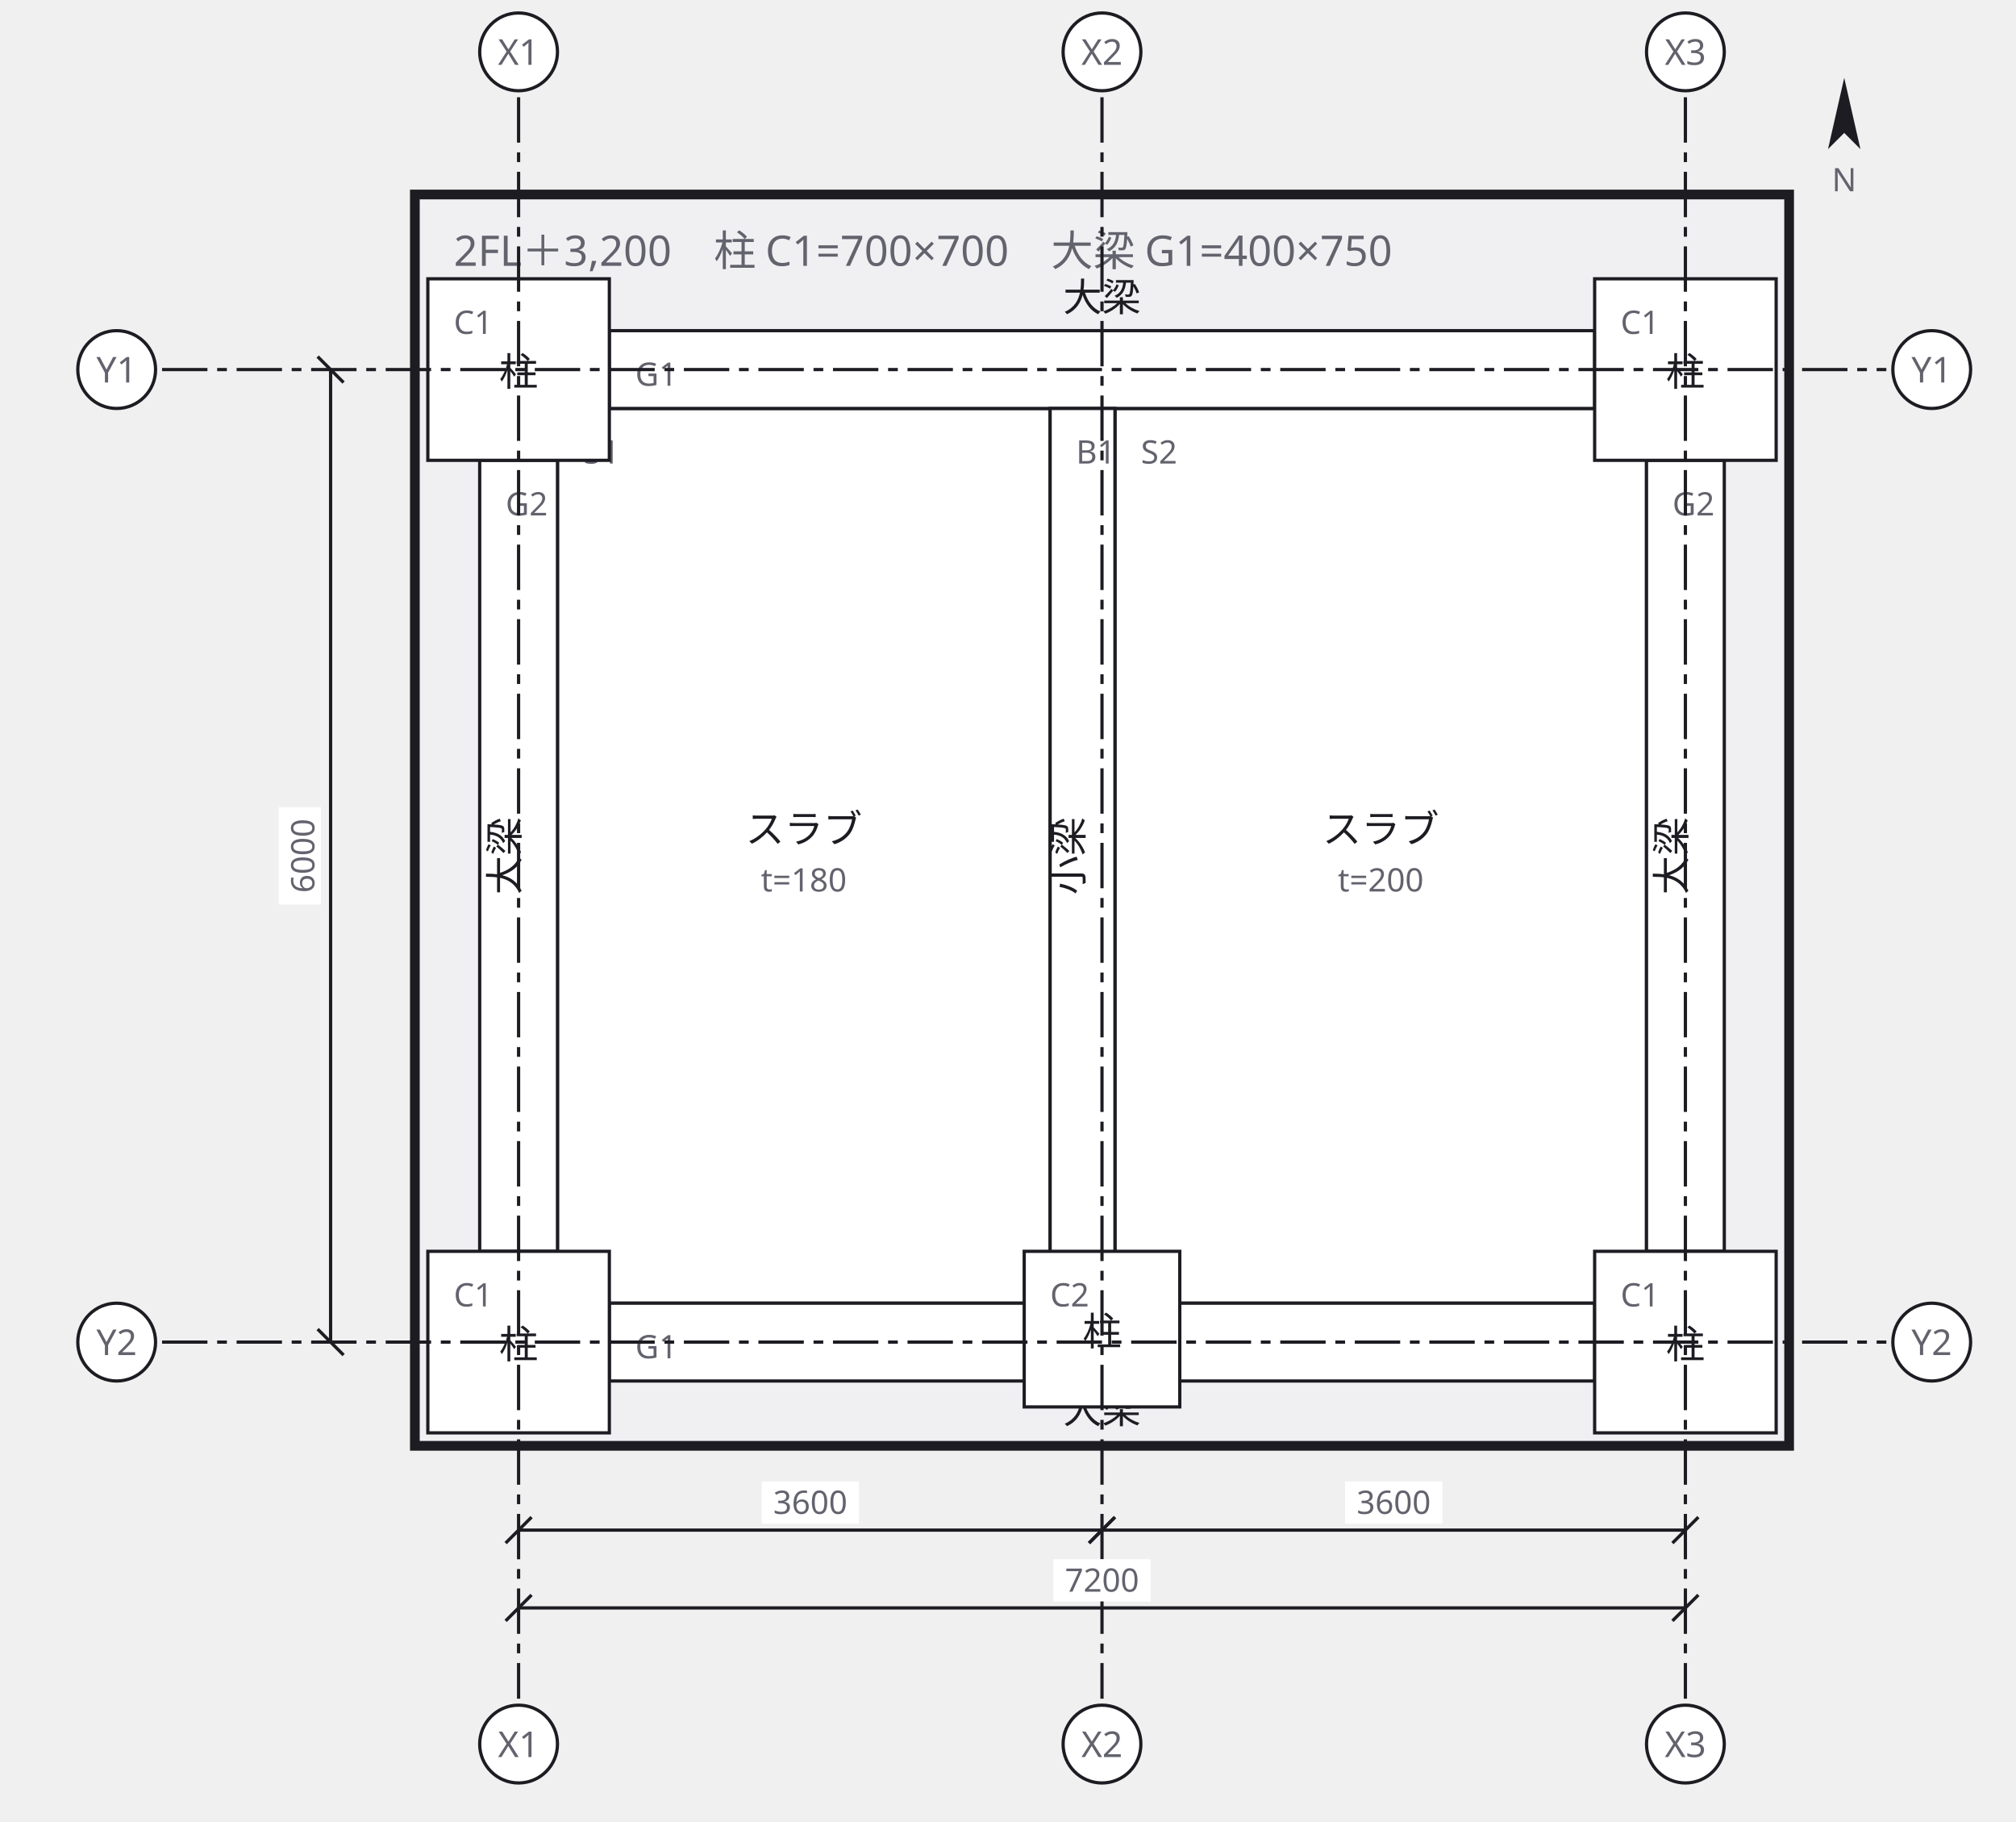
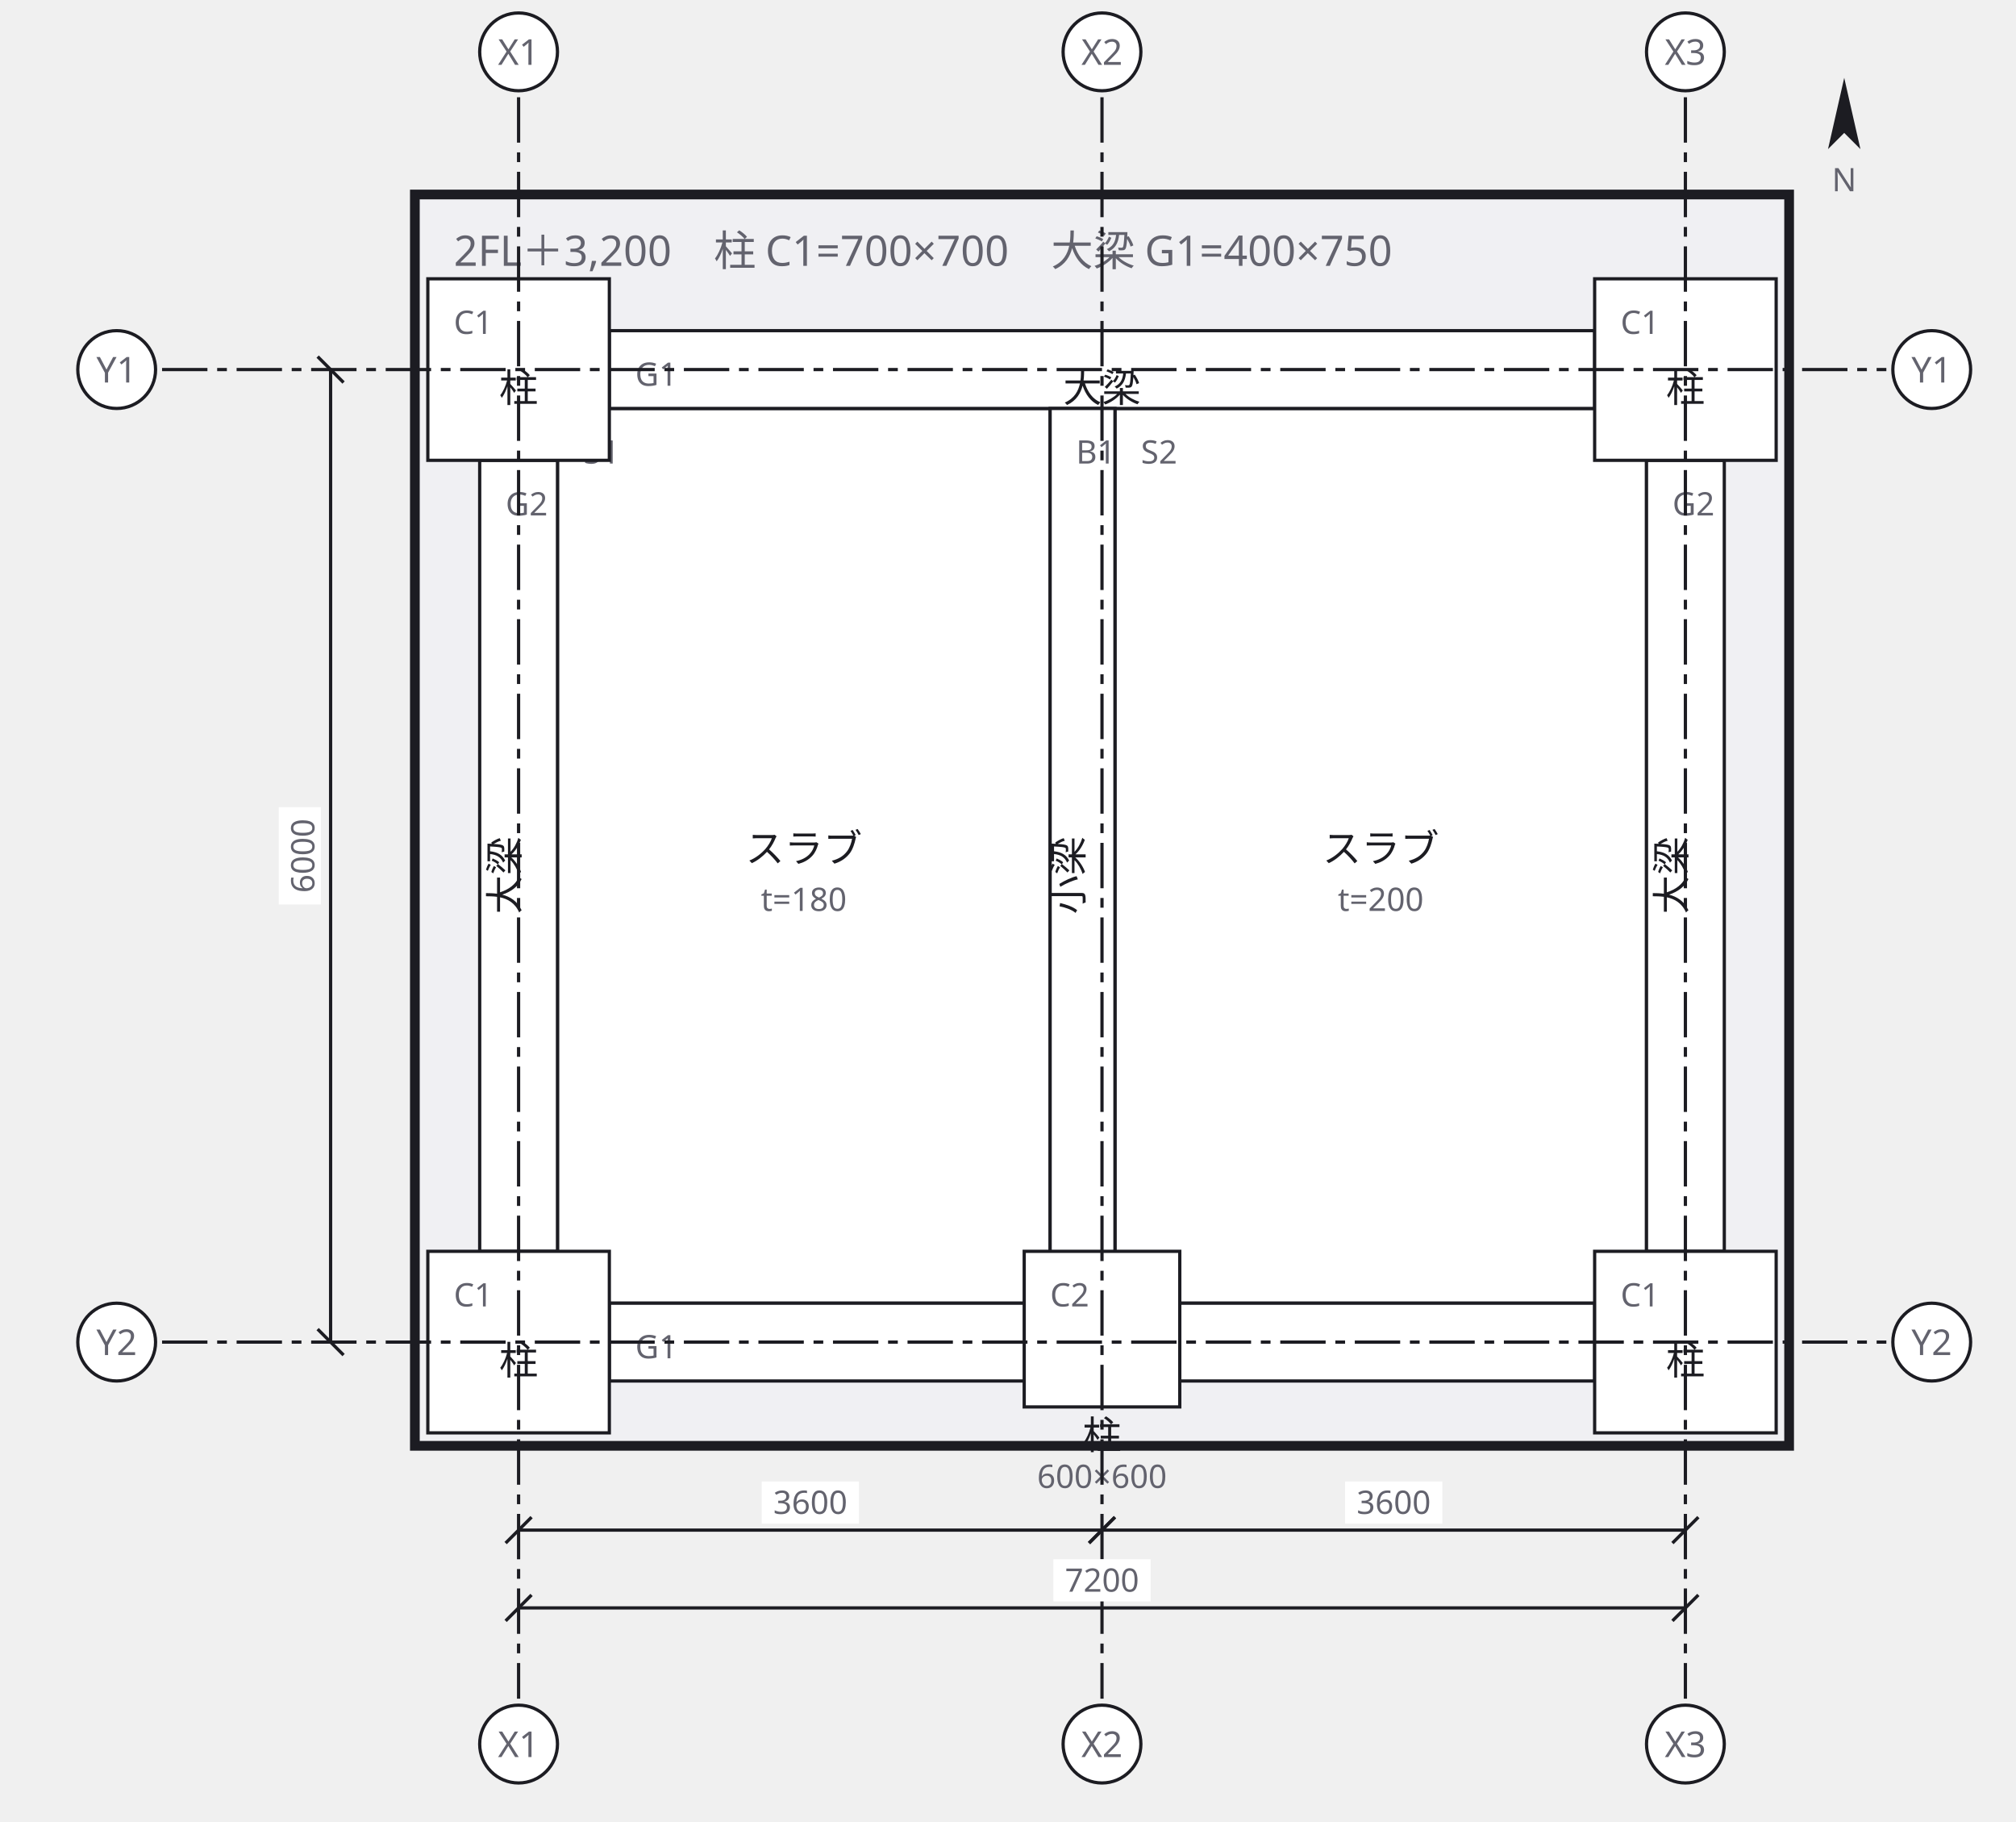
<svg xmlns="http://www.w3.org/2000/svg" width="622" height="562" viewBox="0 0 622 562">
  <defs>
    <marker id="arrow" viewBox="0 0 10 10" refX="9" refY="5" markerWidth="6" markerHeight="6" orient="auto">
      <path d="M 0 0 L 10 5 L 0 10 z" fill="#63636e" />
    </marker>
  </defs>
  <g data-group="f2">
    <rect x="128" y="60" width="424" height="386" fill="#f0f0f3" stroke="#1c1c22" stroke-width="3" />
    <text x="140" y="82" font-family="sans-serif" font-size="13" fill="#63636e">2FL＋3,200　柱 C1=700×700　大梁 G1=400×750</text>
  </g>
  <g data-node="s2" data-pinned="false" data-shape="rect">
    <rect x="344" y="126" width="164" height="276" fill="#ffffff" stroke="#1c1c22" stroke-width="1" />
    <text x="352" y="143" font-family="sans-serif" font-size="10" fill="#63636e">S2</text>
-     <text x="426" y="260" text-anchor="middle" font-family="sans-serif" font-size="12" fill="#1c1c22">スラブ</text>
-     <text x="426" y="275" text-anchor="middle" font-family="sans-serif" font-size="10" fill="#63636e">t=200</text>
+     <text x="426" y="266" text-anchor="middle" font-family="sans-serif" font-size="12" fill="#1c1c22">スラブ</text>
+     <text x="426" y="281" text-anchor="middle" font-family="sans-serif" font-size="10" fill="#63636e">t=200</text>
  </g>
  <g data-node="s1" data-pinned="false" data-shape="rect">
    <rect x="172" y="126" width="152" height="276" fill="#ffffff" stroke="#1c1c22" stroke-width="1" />
    <text x="180" y="143" font-family="sans-serif" font-size="10" fill="#63636e">S1</text>
-     <text x="248" y="260" text-anchor="middle" font-family="sans-serif" font-size="12" fill="#1c1c22">スラブ</text>
-     <text x="248" y="275" text-anchor="middle" font-family="sans-serif" font-size="10" fill="#63636e">t=180</text>
+     <text x="248" y="266" text-anchor="middle" font-family="sans-serif" font-size="12" fill="#1c1c22">スラブ</text>
+     <text x="248" y="281" text-anchor="middle" font-family="sans-serif" font-size="10" fill="#63636e">t=180</text>
  </g>
  <g data-node="g1n" data-pinned="false" data-shape="rect">
    <rect x="188" y="102" width="304" height="24" fill="#ffffff" stroke="#1c1c22" stroke-width="1" />
    <text x="196" y="119" font-family="sans-serif" font-size="10" fill="#63636e">G1</text>
-     <text x="340" y="96" text-anchor="middle" font-family="sans-serif" font-size="12" fill="#1c1c22">大梁</text>
+     <text x="340" y="124" text-anchor="middle" font-family="sans-serif" font-size="12" fill="#1c1c22">大梁</text>
  </g>
  <g data-node="g1s" data-pinned="false" data-shape="rect">
    <rect x="188" y="402" width="304" height="24" fill="#ffffff" stroke="#1c1c22" stroke-width="1" />
    <text x="196" y="419" font-family="sans-serif" font-size="10" fill="#63636e">G1</text>
-     <text x="340" y="439" text-anchor="middle" font-family="sans-serif" font-size="12" fill="#1c1c22">大梁</text>
+     <text x="340" y="424" text-anchor="middle" font-family="sans-serif" font-size="12" fill="#1c1c22">大梁</text>
  </g>
  <g data-node="g2w" data-pinned="false" data-shape="rect">
    <rect x="148" y="142" width="24" height="244" fill="#ffffff" stroke="#1c1c22" stroke-width="1" />
    <text x="156" y="159" font-family="sans-serif" font-size="10" fill="#63636e">G2</text>
-     <text x="160" y="264" text-anchor="middle" font-family="sans-serif" font-size="12" fill="#1c1c22" transform="rotate(-90 160 264)">大梁</text>
+     <text x="160" y="270" text-anchor="middle" font-family="sans-serif" font-size="12" fill="#1c1c22" transform="rotate(-90 160 270)">大梁</text>
  </g>
  <g data-node="g2e" data-pinned="false" data-shape="rect">
    <rect x="508" y="142" width="24" height="244" fill="#ffffff" stroke="#1c1c22" stroke-width="1" />
    <text x="516" y="159" font-family="sans-serif" font-size="10" fill="#63636e">G2</text>
-     <text x="520" y="264" text-anchor="middle" font-family="sans-serif" font-size="12" fill="#1c1c22" transform="rotate(-90 520 264)">大梁</text>
+     <text x="520" y="270" text-anchor="middle" font-family="sans-serif" font-size="12" fill="#1c1c22" transform="rotate(-90 520 270)">大梁</text>
  </g>
  <g data-node="b1" data-pinned="false" data-shape="rect">
    <rect x="324" y="126" width="20" height="276" fill="#ffffff" stroke="#1c1c22" stroke-width="1" />
    <text x="332" y="143" font-family="sans-serif" font-size="10" fill="#63636e">B1</text>
-     <text x="334" y="264" text-anchor="middle" font-family="sans-serif" font-size="12" fill="#1c1c22" transform="rotate(-90 334 264)">小梁</text>
+     <text x="334" y="270" text-anchor="middle" font-family="sans-serif" font-size="12" fill="#1c1c22" transform="rotate(-90 334 270)">小梁</text>
  </g>
  <g data-node="c1a" data-pinned="false" data-shape="rect">
    <rect x="132" y="86" width="56" height="56" fill="#ffffff" stroke="#1c1c22" stroke-width="1" />
    <text x="140" y="103" font-family="sans-serif" font-size="10" fill="#63636e">C1</text>
-     <text x="160" y="119" text-anchor="middle" font-family="sans-serif" font-size="12" fill="#1c1c22">柱</text>
+     <text x="160" y="124" text-anchor="middle" font-family="sans-serif" font-size="12" fill="#1c1c22">柱</text>
  </g>
  <g data-node="c1b" data-pinned="false" data-shape="rect">
    <rect x="492" y="86" width="56" height="56" fill="#ffffff" stroke="#1c1c22" stroke-width="1" />
    <text x="500" y="103" font-family="sans-serif" font-size="10" fill="#63636e">C1</text>
-     <text x="520" y="119" text-anchor="middle" font-family="sans-serif" font-size="12" fill="#1c1c22">柱</text>
+     <text x="520" y="124" text-anchor="middle" font-family="sans-serif" font-size="12" fill="#1c1c22">柱</text>
  </g>
  <g data-node="c1c" data-pinned="false" data-shape="rect">
    <rect x="132" y="386" width="56" height="56" fill="#ffffff" stroke="#1c1c22" stroke-width="1" />
    <text x="140" y="403" font-family="sans-serif" font-size="10" fill="#63636e">C1</text>
-     <text x="160" y="419" text-anchor="middle" font-family="sans-serif" font-size="12" fill="#1c1c22">柱</text>
+     <text x="160" y="424" text-anchor="middle" font-family="sans-serif" font-size="12" fill="#1c1c22">柱</text>
  </g>
  <g data-node="c1d" data-pinned="false" data-shape="rect">
    <rect x="492" y="386" width="56" height="56" fill="#ffffff" stroke="#1c1c22" stroke-width="1" />
    <text x="500" y="403" font-family="sans-serif" font-size="10" fill="#63636e">C1</text>
-     <text x="520" y="419" text-anchor="middle" font-family="sans-serif" font-size="12" fill="#1c1c22">柱</text>
+     <text x="520" y="424" text-anchor="middle" font-family="sans-serif" font-size="12" fill="#1c1c22">柱</text>
  </g>
  <g data-node="c2" data-pinned="false" data-shape="rect">
    <rect x="316" y="386" width="48" height="48" fill="#ffffff" stroke="#1c1c22" stroke-width="1" />
    <text x="324" y="403" font-family="sans-serif" font-size="10" fill="#63636e">C2</text>
-     <text x="340" y="415" text-anchor="middle" font-family="sans-serif" font-size="12" fill="#1c1c22">柱</text>
+     <text x="340" y="447" text-anchor="middle" font-family="sans-serif" font-size="12" fill="#1c1c22">柱</text>
+     <text x="340" y="459" text-anchor="middle" font-family="sans-serif" font-size="10" fill="#63636e">600×600</text>
  </g>
  <g data-grid="true">
    <line x1="160" y1="30" x2="160" y2="524" stroke="#1c1c22" stroke-width="1" stroke-dasharray="14 3 3 3" />
    <circle cx="160" cy="16" r="12" fill="#ffffff" stroke="#1c1c22" />
    <text x="160" y="20" text-anchor="middle" font-family="sans-serif" font-size="11" fill="#63636e">X1</text>
    <circle cx="160" cy="538" r="12" fill="#ffffff" stroke="#1c1c22" />
    <text x="160" y="542" text-anchor="middle" font-family="sans-serif" font-size="11" fill="#63636e">X1</text>
    <line x1="340" y1="30" x2="340" y2="524" stroke="#1c1c22" stroke-width="1" stroke-dasharray="14 3 3 3" />
    <circle cx="340" cy="16" r="12" fill="#ffffff" stroke="#1c1c22" />
    <text x="340" y="20" text-anchor="middle" font-family="sans-serif" font-size="11" fill="#63636e">X2</text>
    <circle cx="340" cy="538" r="12" fill="#ffffff" stroke="#1c1c22" />
    <text x="340" y="542" text-anchor="middle" font-family="sans-serif" font-size="11" fill="#63636e">X2</text>
    <line x1="520" y1="30" x2="520" y2="524" stroke="#1c1c22" stroke-width="1" stroke-dasharray="14 3 3 3" />
    <circle cx="520" cy="16" r="12" fill="#ffffff" stroke="#1c1c22" />
    <text x="520" y="20" text-anchor="middle" font-family="sans-serif" font-size="11" fill="#63636e">X3</text>
    <circle cx="520" cy="538" r="12" fill="#ffffff" stroke="#1c1c22" />
    <text x="520" y="542" text-anchor="middle" font-family="sans-serif" font-size="11" fill="#63636e">X3</text>
    <line x1="50" y1="114" x2="582" y2="114" stroke="#1c1c22" stroke-width="1" stroke-dasharray="14 3 3 3" />
    <circle cx="36" cy="114" r="12" fill="#ffffff" stroke="#1c1c22" />
    <text x="36" y="118" text-anchor="middle" font-family="sans-serif" font-size="11" fill="#63636e">Y1</text>
    <circle cx="596" cy="114" r="12" fill="#ffffff" stroke="#1c1c22" />
    <text x="596" y="118" text-anchor="middle" font-family="sans-serif" font-size="11" fill="#63636e">Y1</text>
    <line x1="50" y1="414" x2="582" y2="414" stroke="#1c1c22" stroke-width="1" stroke-dasharray="14 3 3 3" />
    <circle cx="36" cy="414" r="12" fill="#ffffff" stroke="#1c1c22" />
    <text x="36" y="418" text-anchor="middle" font-family="sans-serif" font-size="11" fill="#63636e">Y2</text>
    <circle cx="596" cy="414" r="12" fill="#ffffff" stroke="#1c1c22" />
    <text x="596" y="418" text-anchor="middle" font-family="sans-serif" font-size="11" fill="#63636e">Y2</text>
  </g>
  <g data-dimensions="true">
    <line x1="160" y1="472" x2="340" y2="472" stroke="#1c1c22" stroke-width="1" />
    <line x1="156" y1="476" x2="164" y2="468" stroke="#1c1c22" stroke-width="1" />
    <line x1="336" y1="476" x2="344" y2="468" stroke="#1c1c22" stroke-width="1" />
    <rect x="235" y="457" width="30" height="13" fill="#ffffff" />
    <text x="250" y="467" text-anchor="middle" font-family="sans-serif" font-size="10" fill="#63636e">3600</text>
    <line x1="340" y1="472" x2="520" y2="472" stroke="#1c1c22" stroke-width="1" />
    <line x1="336" y1="476" x2="344" y2="468" stroke="#1c1c22" stroke-width="1" />
    <line x1="516" y1="476" x2="524" y2="468" stroke="#1c1c22" stroke-width="1" />
    <rect x="415" y="457" width="30" height="13" fill="#ffffff" />
    <text x="430" y="467" text-anchor="middle" font-family="sans-serif" font-size="10" fill="#63636e">3600</text>
    <line x1="160" y1="496" x2="520" y2="496" stroke="#1c1c22" stroke-width="1" />
    <line x1="156" y1="500" x2="164" y2="492" stroke="#1c1c22" stroke-width="1" />
    <line x1="516" y1="500" x2="524" y2="492" stroke="#1c1c22" stroke-width="1" />
    <rect x="325" y="481" width="30" height="13" fill="#ffffff" />
    <text x="340" y="491" text-anchor="middle" font-family="sans-serif" font-size="10" fill="#63636e">7200</text>
    <line x1="102" y1="114" x2="102" y2="414" stroke="#1c1c22" stroke-width="1" />
    <line x1="98" y1="110" x2="106" y2="118" stroke="#1c1c22" stroke-width="1" />
    <line x1="98" y1="410" x2="106" y2="418" stroke="#1c1c22" stroke-width="1" />
    <rect x="86" y="249" width="13" height="30" fill="#ffffff" />
    <text x="97" y="264" text-anchor="middle" font-family="sans-serif" font-size="10" fill="#63636e" transform="rotate(-90 97 264)">6000</text>
    <g transform="rotate(0 569 37)">
      <path d="M 569 24 L 574 46 L 569 41 L 564 46 Z" fill="#1c1c22" />
    </g>
    <text x="569" y="59" text-anchor="middle" font-family="sans-serif" font-size="10" fill="#63636e">N</text>
  </g>
</svg>
